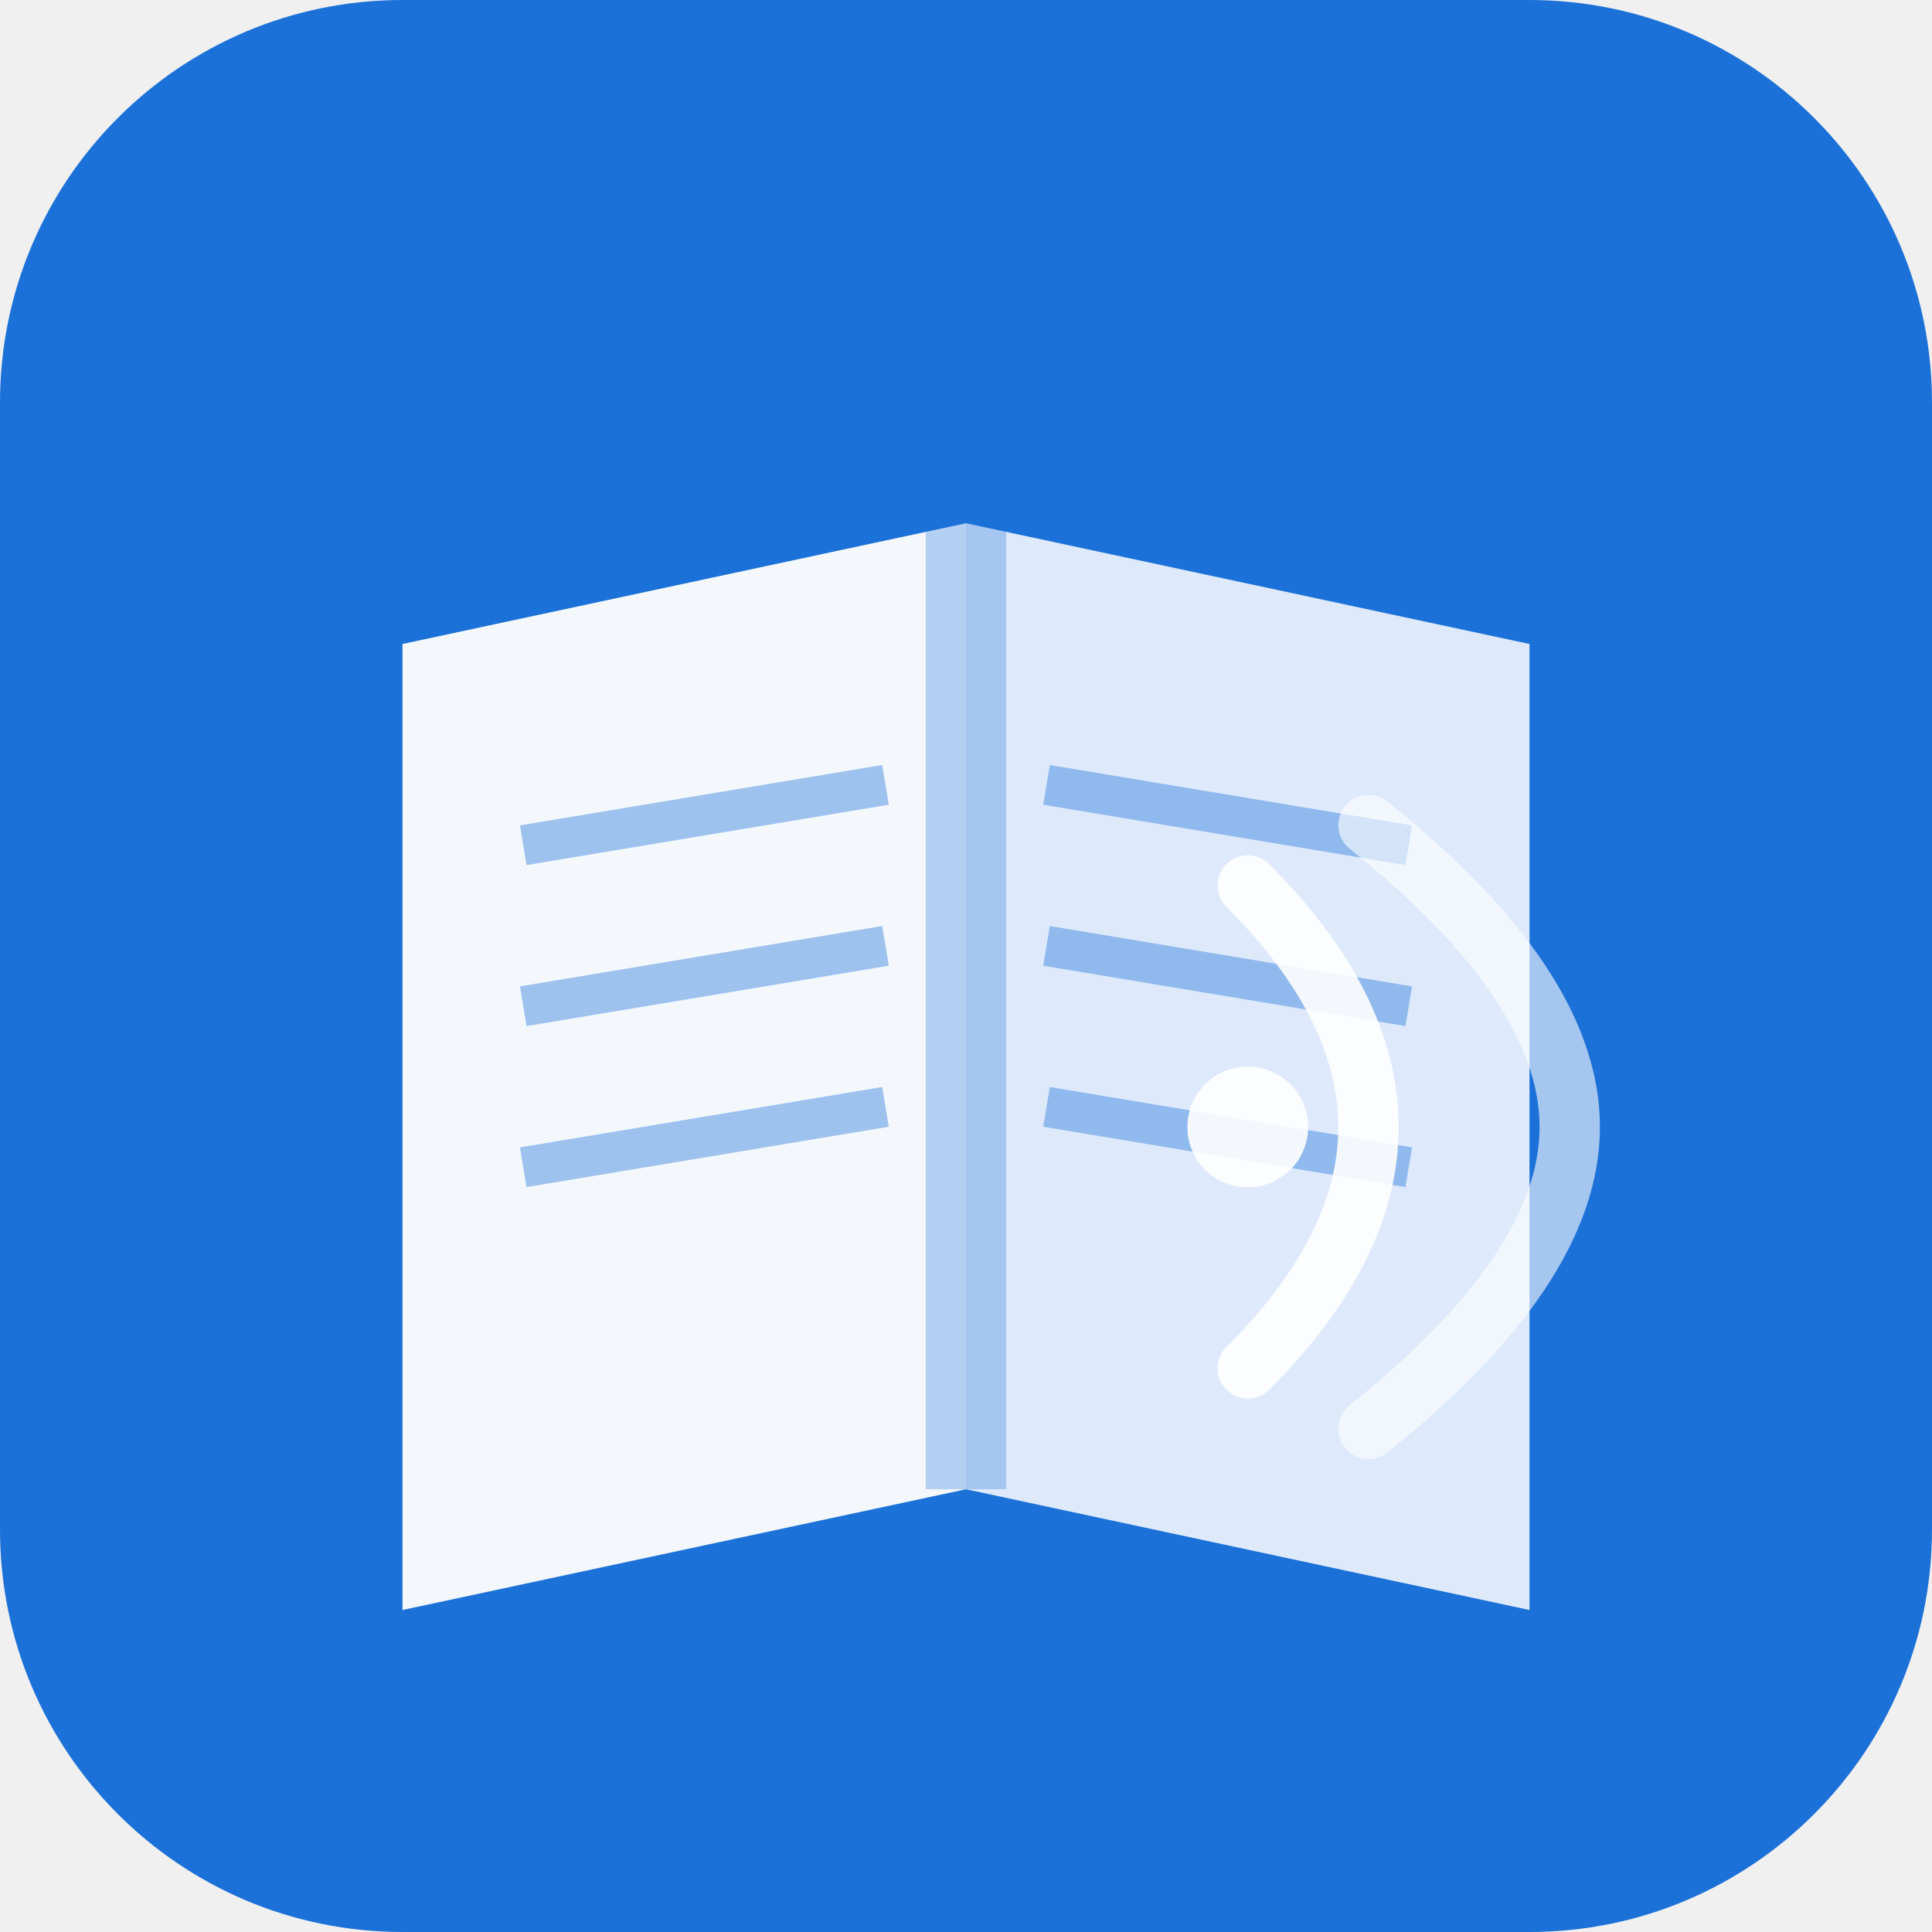
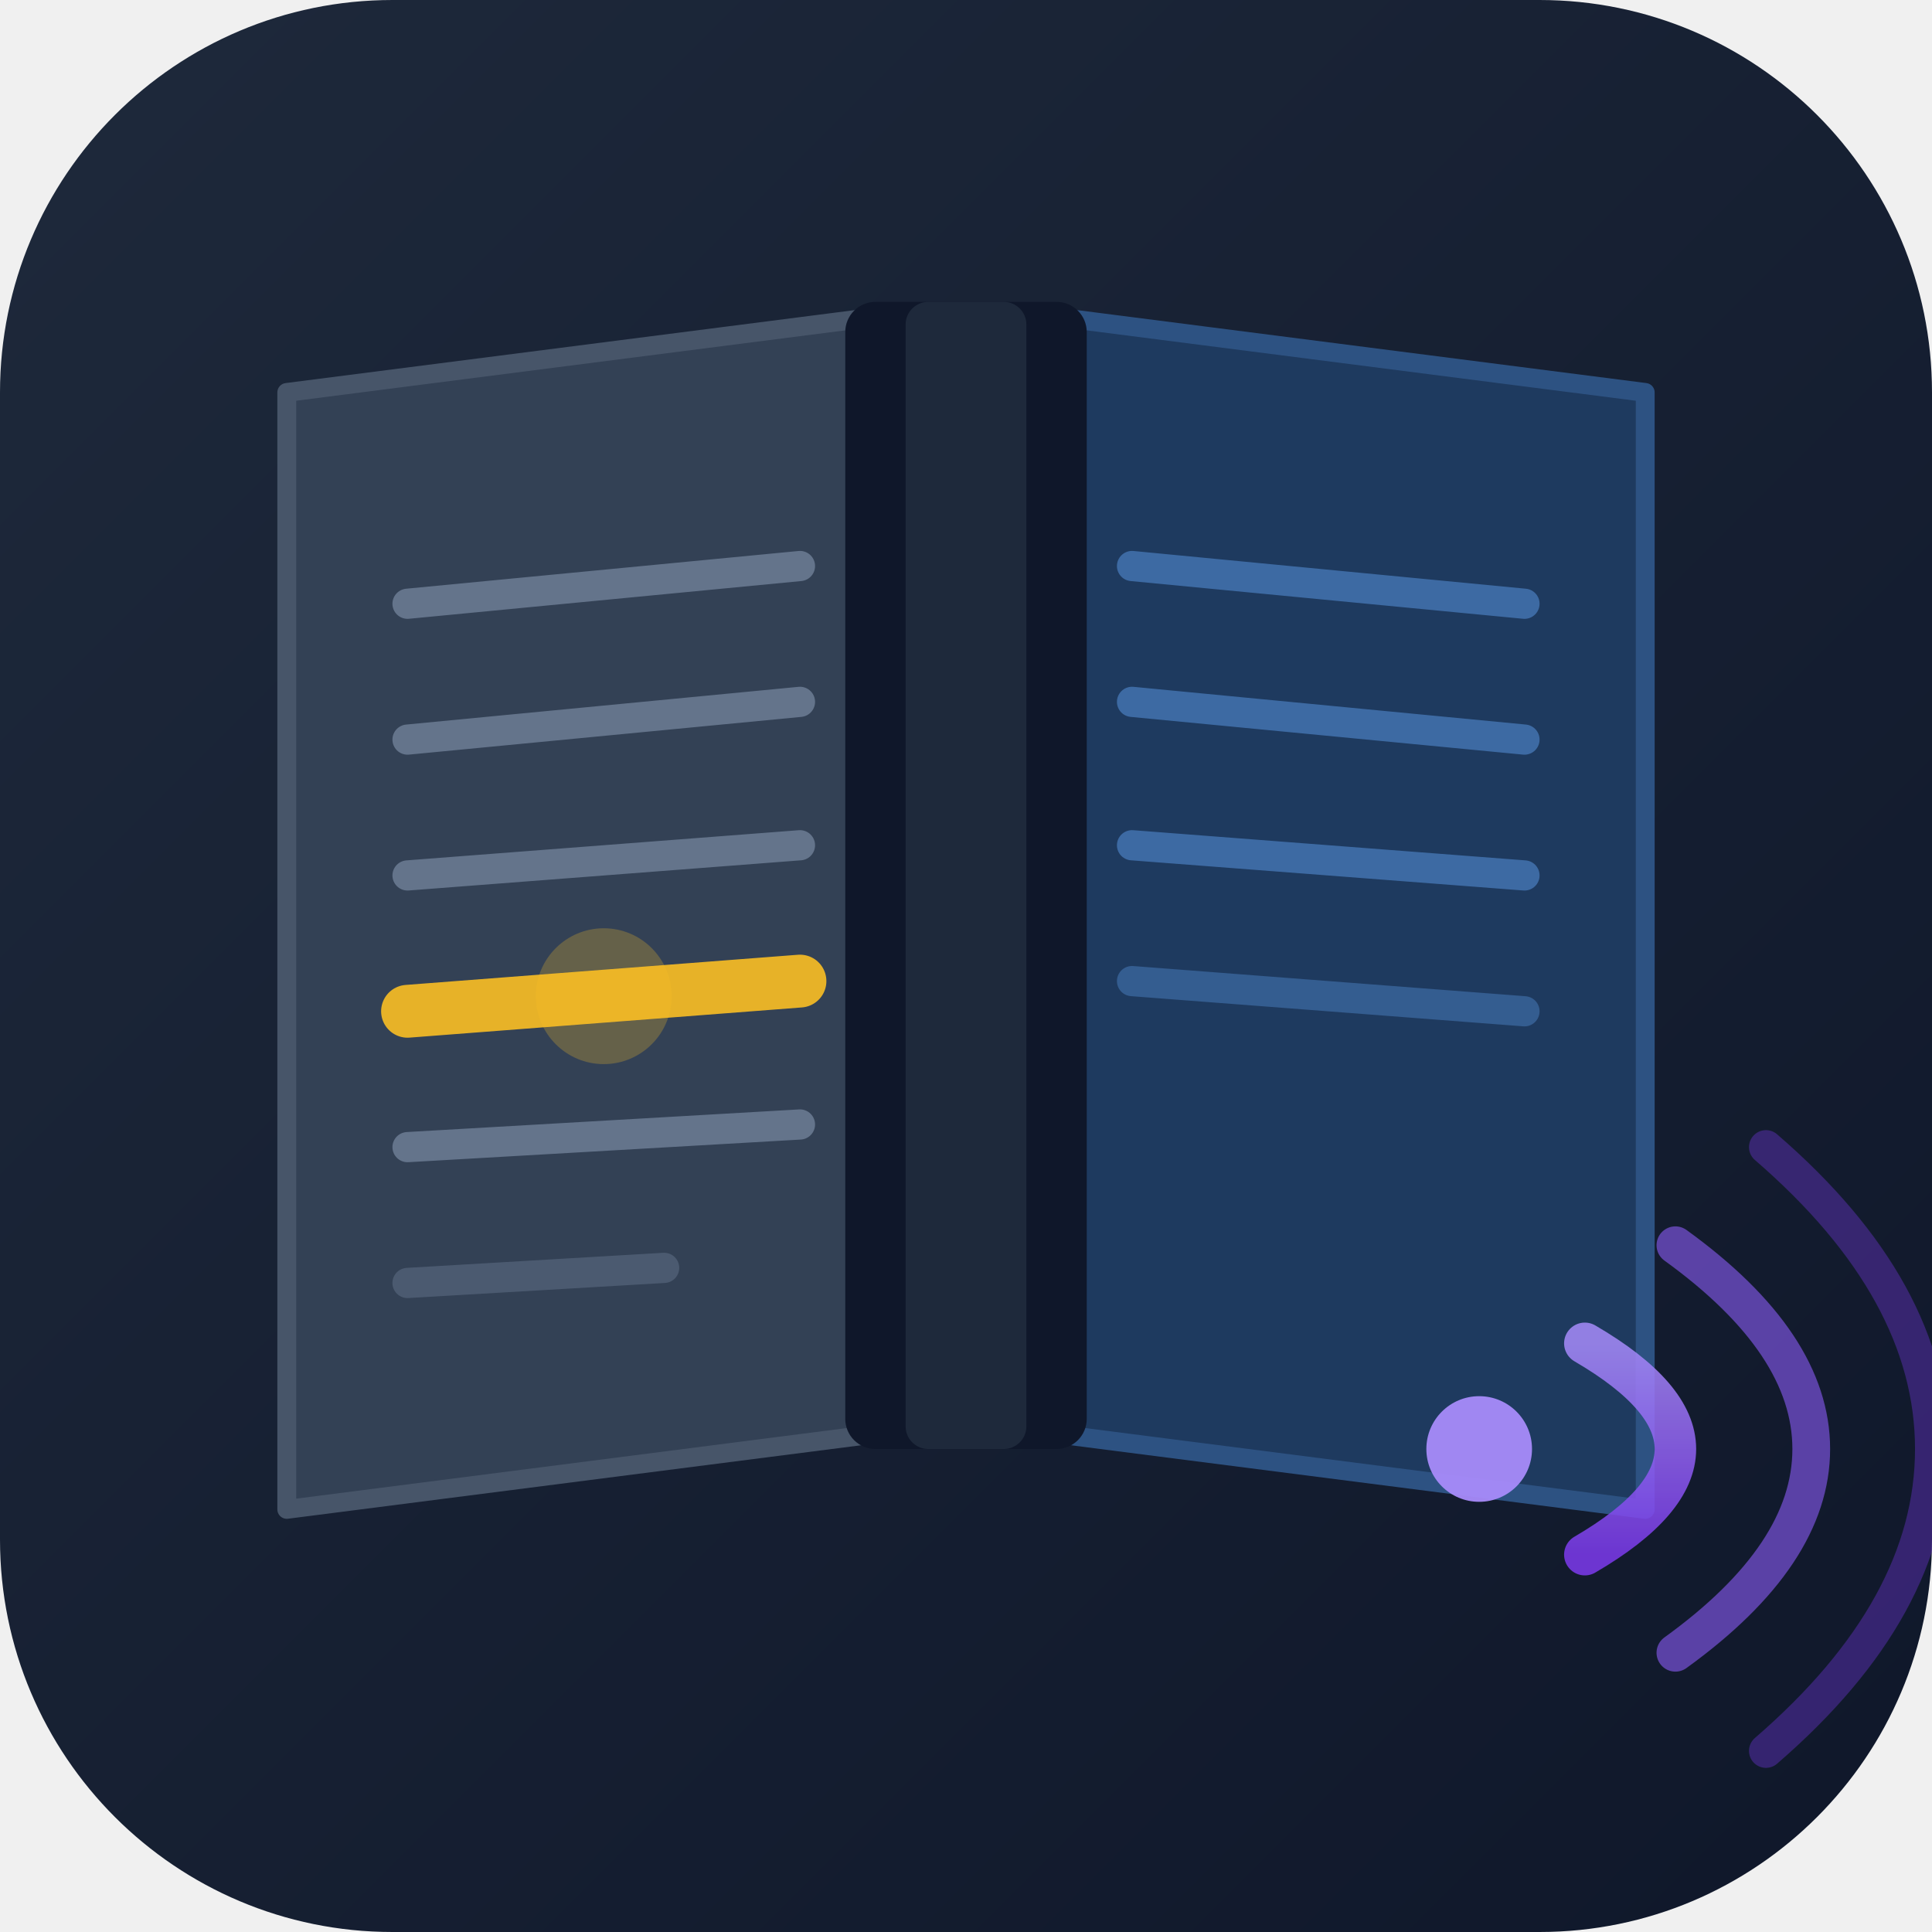
- <svg xmlns="http://www.w3.org/2000/svg" viewBox="0 0 96 96" width="96" height="96">
-   <rect width="96" height="96" rx="20" fill="#1c71d8" />
-   <g transform="translate(10, 18)">
-     <path d="M38 8 L10 14 L10 62 L38 56 Z" fill="#ffffff" opacity="0.95" />
-     <path d="M38 8 L66 14 L66 62 L38 56 Z" fill="#e8f0fe" opacity="0.95" />
-     <rect x="36" y="8" width="4" height="48" fill="#1c71d8" opacity="0.3" />
-     <line x1="16" y1="24" x2="34" y2="21" stroke="#1c71d8" stroke-width="2" opacity="0.4" />
-     <line x1="16" y1="32" x2="34" y2="29" stroke="#1c71d8" stroke-width="2" opacity="0.4" />
-     <line x1="16" y1="40" x2="34" y2="37" stroke="#1c71d8" stroke-width="2" opacity="0.4" />
-     <line x1="42" y1="21" x2="60" y2="24" stroke="#1c71d8" stroke-width="2" opacity="0.4" />
-     <line x1="42" y1="29" x2="60" y2="32" stroke="#1c71d8" stroke-width="2" opacity="0.4" />
-     <line x1="42" y1="37" x2="60" y2="40" stroke="#1c71d8" stroke-width="2" opacity="0.4" />
+ <svg xmlns="http://www.w3.org/2000/svg" viewBox="0 0 256 256" width="256" height="256">
+   <defs>
+     <linearGradient id="bg" x1="0%" y1="0%" x2="100%" y2="100%">
+       <stop offset="0%" style="stop-color:#1e293b" />
+       <stop offset="100%" style="stop-color:#0f172a" />
+     </linearGradient>
+     <linearGradient id="wave1" x1="0%" y1="0%" x2="0%" y2="100%">
+       <stop offset="0%" style="stop-color:#a78bfa" />
+       <stop offset="100%" style="stop-color:#7c3aed" />
+     </linearGradient>
+   </defs>
+   <rect width="256" height="256" rx="52" ry="52" fill="url(#bg)" />
+   <path d="M38,52 L116,42 L116,190 L38,200 Z" fill="#334155" stroke="#475569" stroke-width="2.5" stroke-linejoin="round" />
+   <path d="M140,42 L218,52 L218,200 L140,190 Z" fill="#1e3a5f" stroke="#2d5282" stroke-width="2.5" stroke-linejoin="round" />
+   <rect x="112" y="40" width="32" height="152" fill="#0f172a" rx="4" />
+   <rect x="120" y="40" width="16" height="152" fill="#1e293b" rx="3" />
+   <line x1="54" y1="80" x2="106" y2="75" stroke="#64748b" stroke-width="4" stroke-linecap="round" />
+   <line x1="54" y1="98" x2="106" y2="93" stroke="#64748b" stroke-width="4" stroke-linecap="round" />
+   <line x1="54" y1="116" x2="106" y2="112" stroke="#64748b" stroke-width="4" stroke-linecap="round" />
+   <line x1="54" y1="134" x2="106" y2="130" stroke="#fbbf24" stroke-width="7" stroke-linecap="round" opacity="0.9" />
+   <line x1="54" y1="152" x2="106" y2="149" stroke="#64748b" stroke-width="4" stroke-linecap="round" />
+   <line x1="54" y1="170" x2="88" y2="168" stroke="#64748b" stroke-width="4" stroke-linecap="round" opacity="0.5" />
+   <line x1="150" y1="75" x2="202" y2="80" stroke="#4a7fc1" stroke-width="4" stroke-linecap="round" opacity="0.7" />
+   <line x1="150" y1="93" x2="202" y2="98" stroke="#4a7fc1" stroke-width="4" stroke-linecap="round" opacity="0.7" />
+   <line x1="150" y1="112" x2="202" y2="116" stroke="#4a7fc1" stroke-width="4" stroke-linecap="round" opacity="0.7" />
+   <line x1="150" y1="130" x2="202" y2="134" stroke="#4a7fc1" stroke-width="4" stroke-linecap="round" opacity="0.5" />
+   <g fill="none" stroke-linecap="round">
+     <circle cx="196" cy="192" r="7" fill="#a78bfa" opacity="0.95" />
+     <path d="M 210,178 Q 222,185 222,192 Q 222,199 210,206" stroke="url(#wave1)" stroke-width="5.5" opacity="0.85" />
+     <path d="M 222,165 Q 240,178 240,192 Q 240,206 222,219" stroke="#8b5cf6" stroke-width="5" opacity="0.6" />
+     <path d="M 234,152 Q 256,171 256,192 Q 256,213 234,232" stroke="#7c3aed" stroke-width="4.5" opacity="0.35" />
  </g>
-   <g transform="translate(58, 56)" fill="none" stroke="#ffffff" stroke-linecap="round">
-     <path d="M4 12 Q10 6 10 0 Q10 -6 4 -12" stroke-width="3" opacity="0.9" />
-     <path d="M10 15 Q20 7 20 0 Q20 -7 10 -15" stroke-width="3" opacity="0.6" />
-   </g>
-   <circle cx="62" cy="56" r="3" fill="#ffffff" opacity="0.9" />
+   <circle cx="80" cy="132" r="9" fill="#fbbf24" opacity="0.25" />
</svg>
